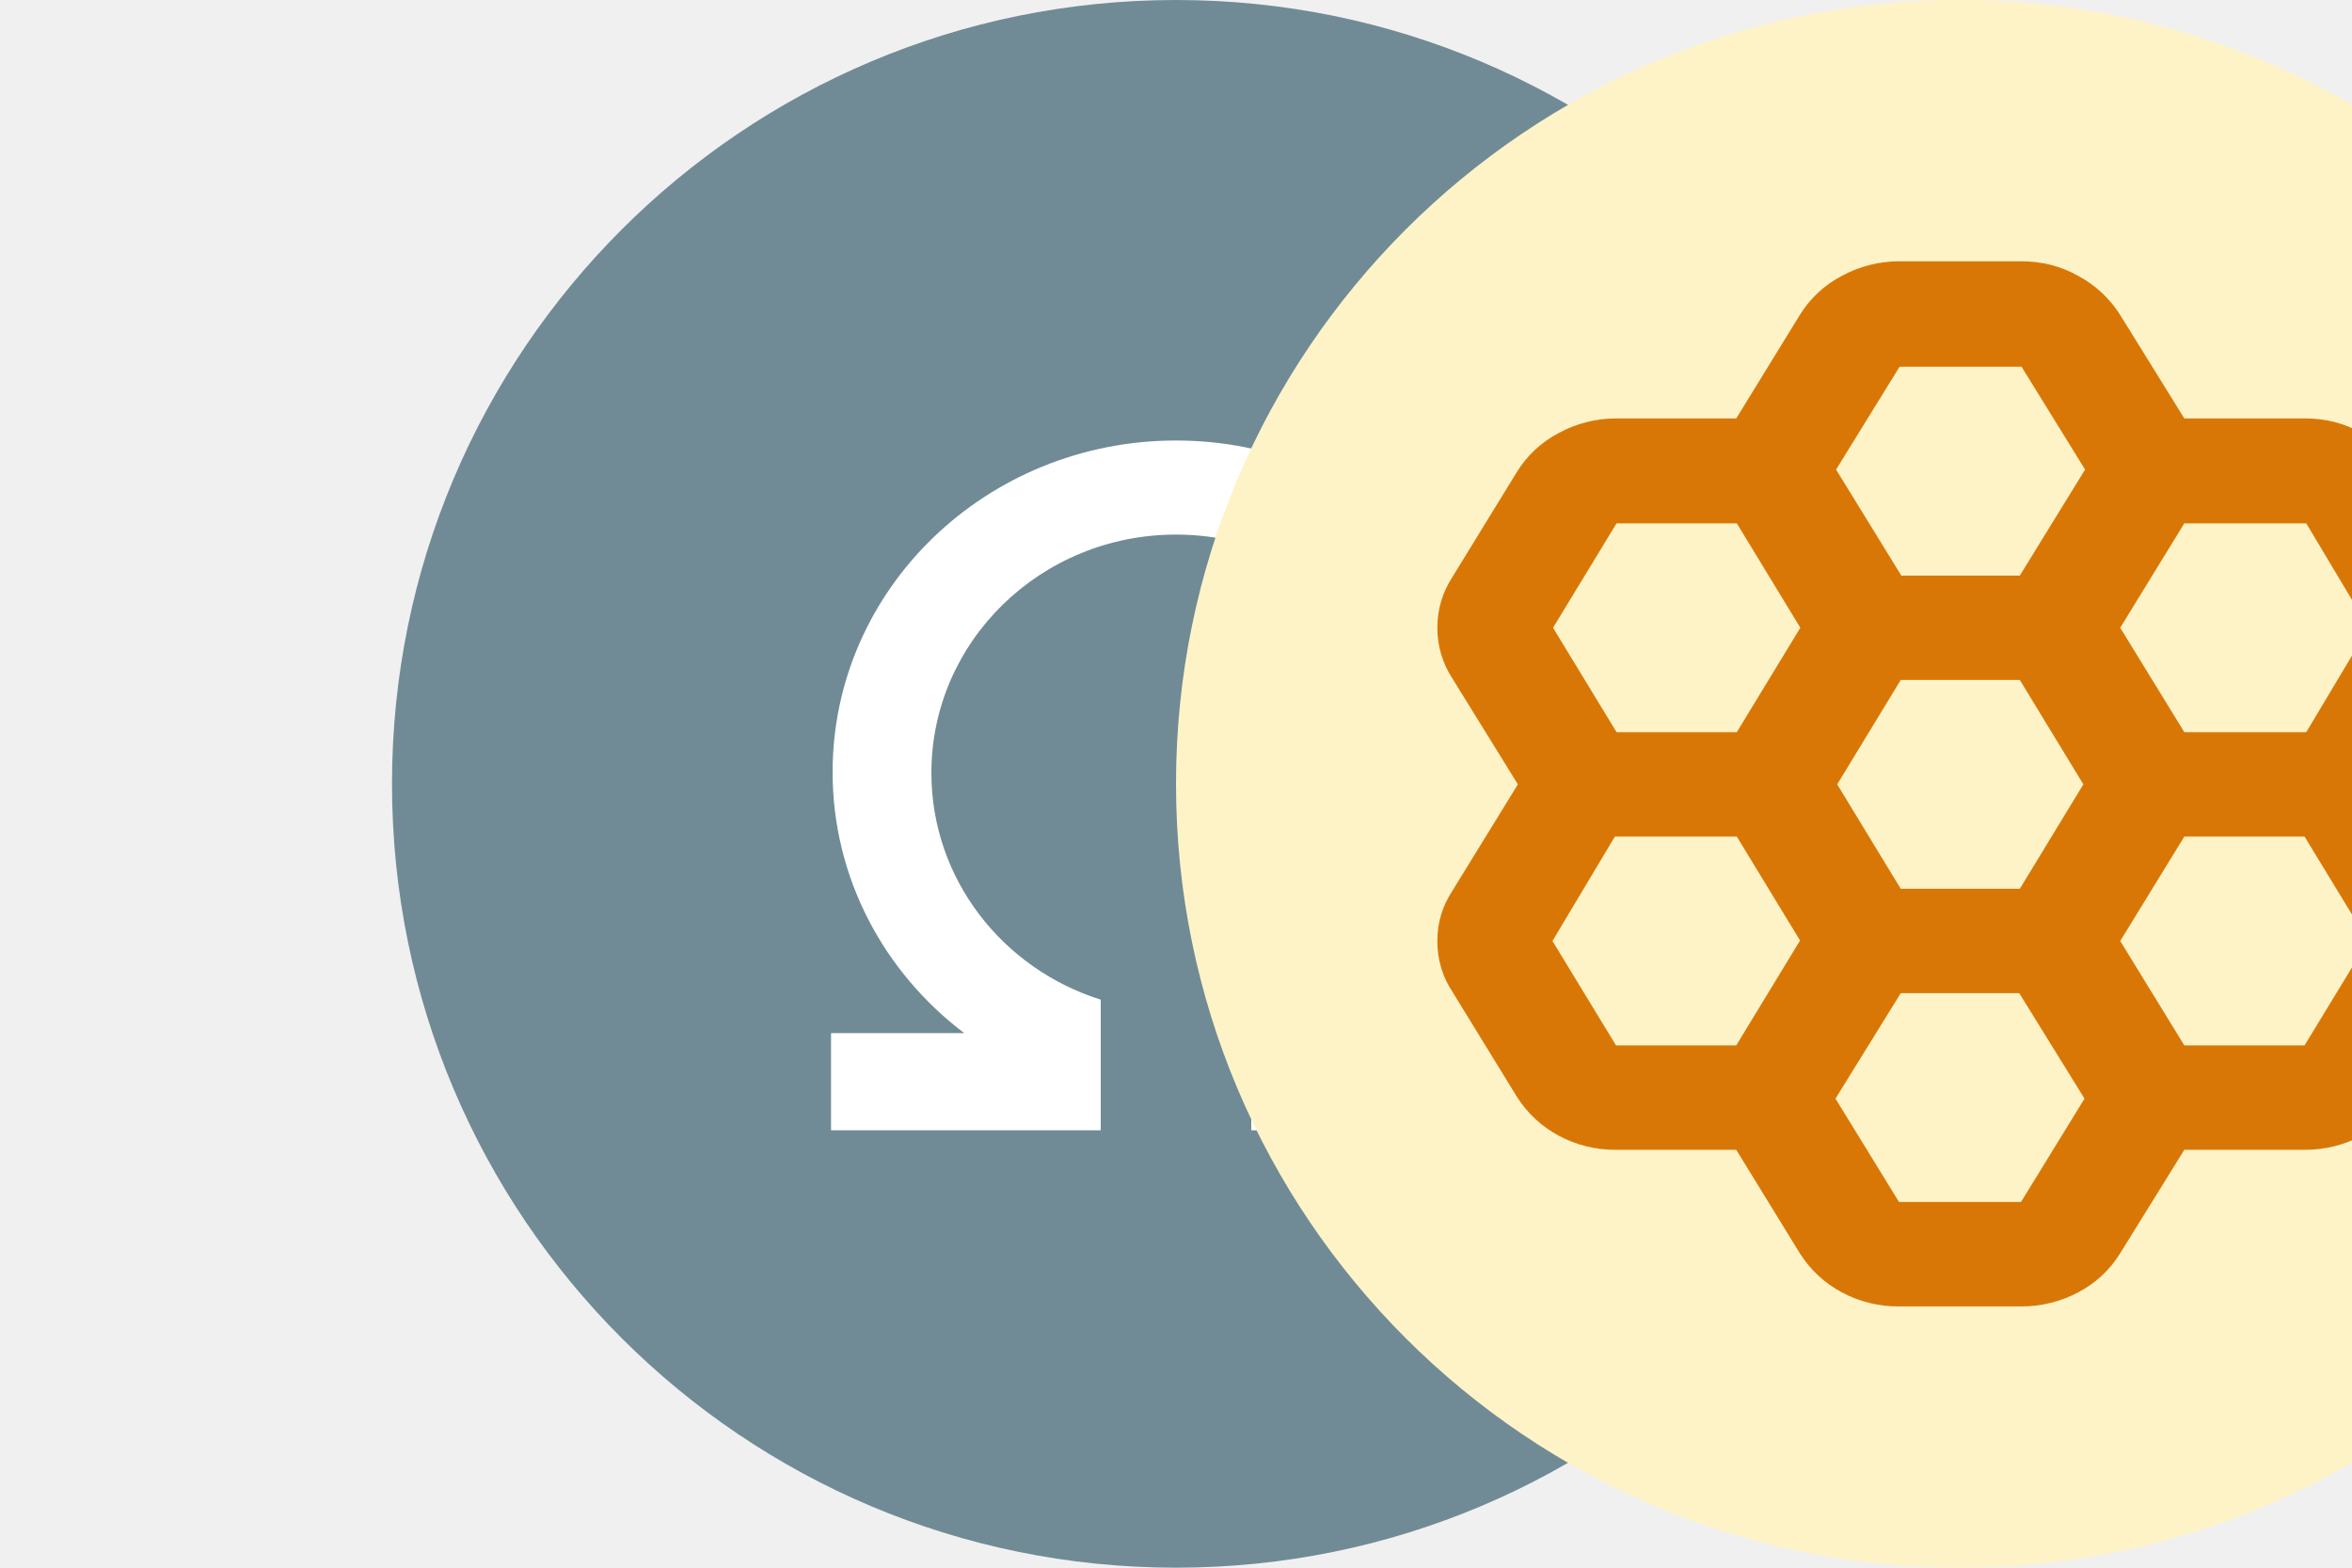
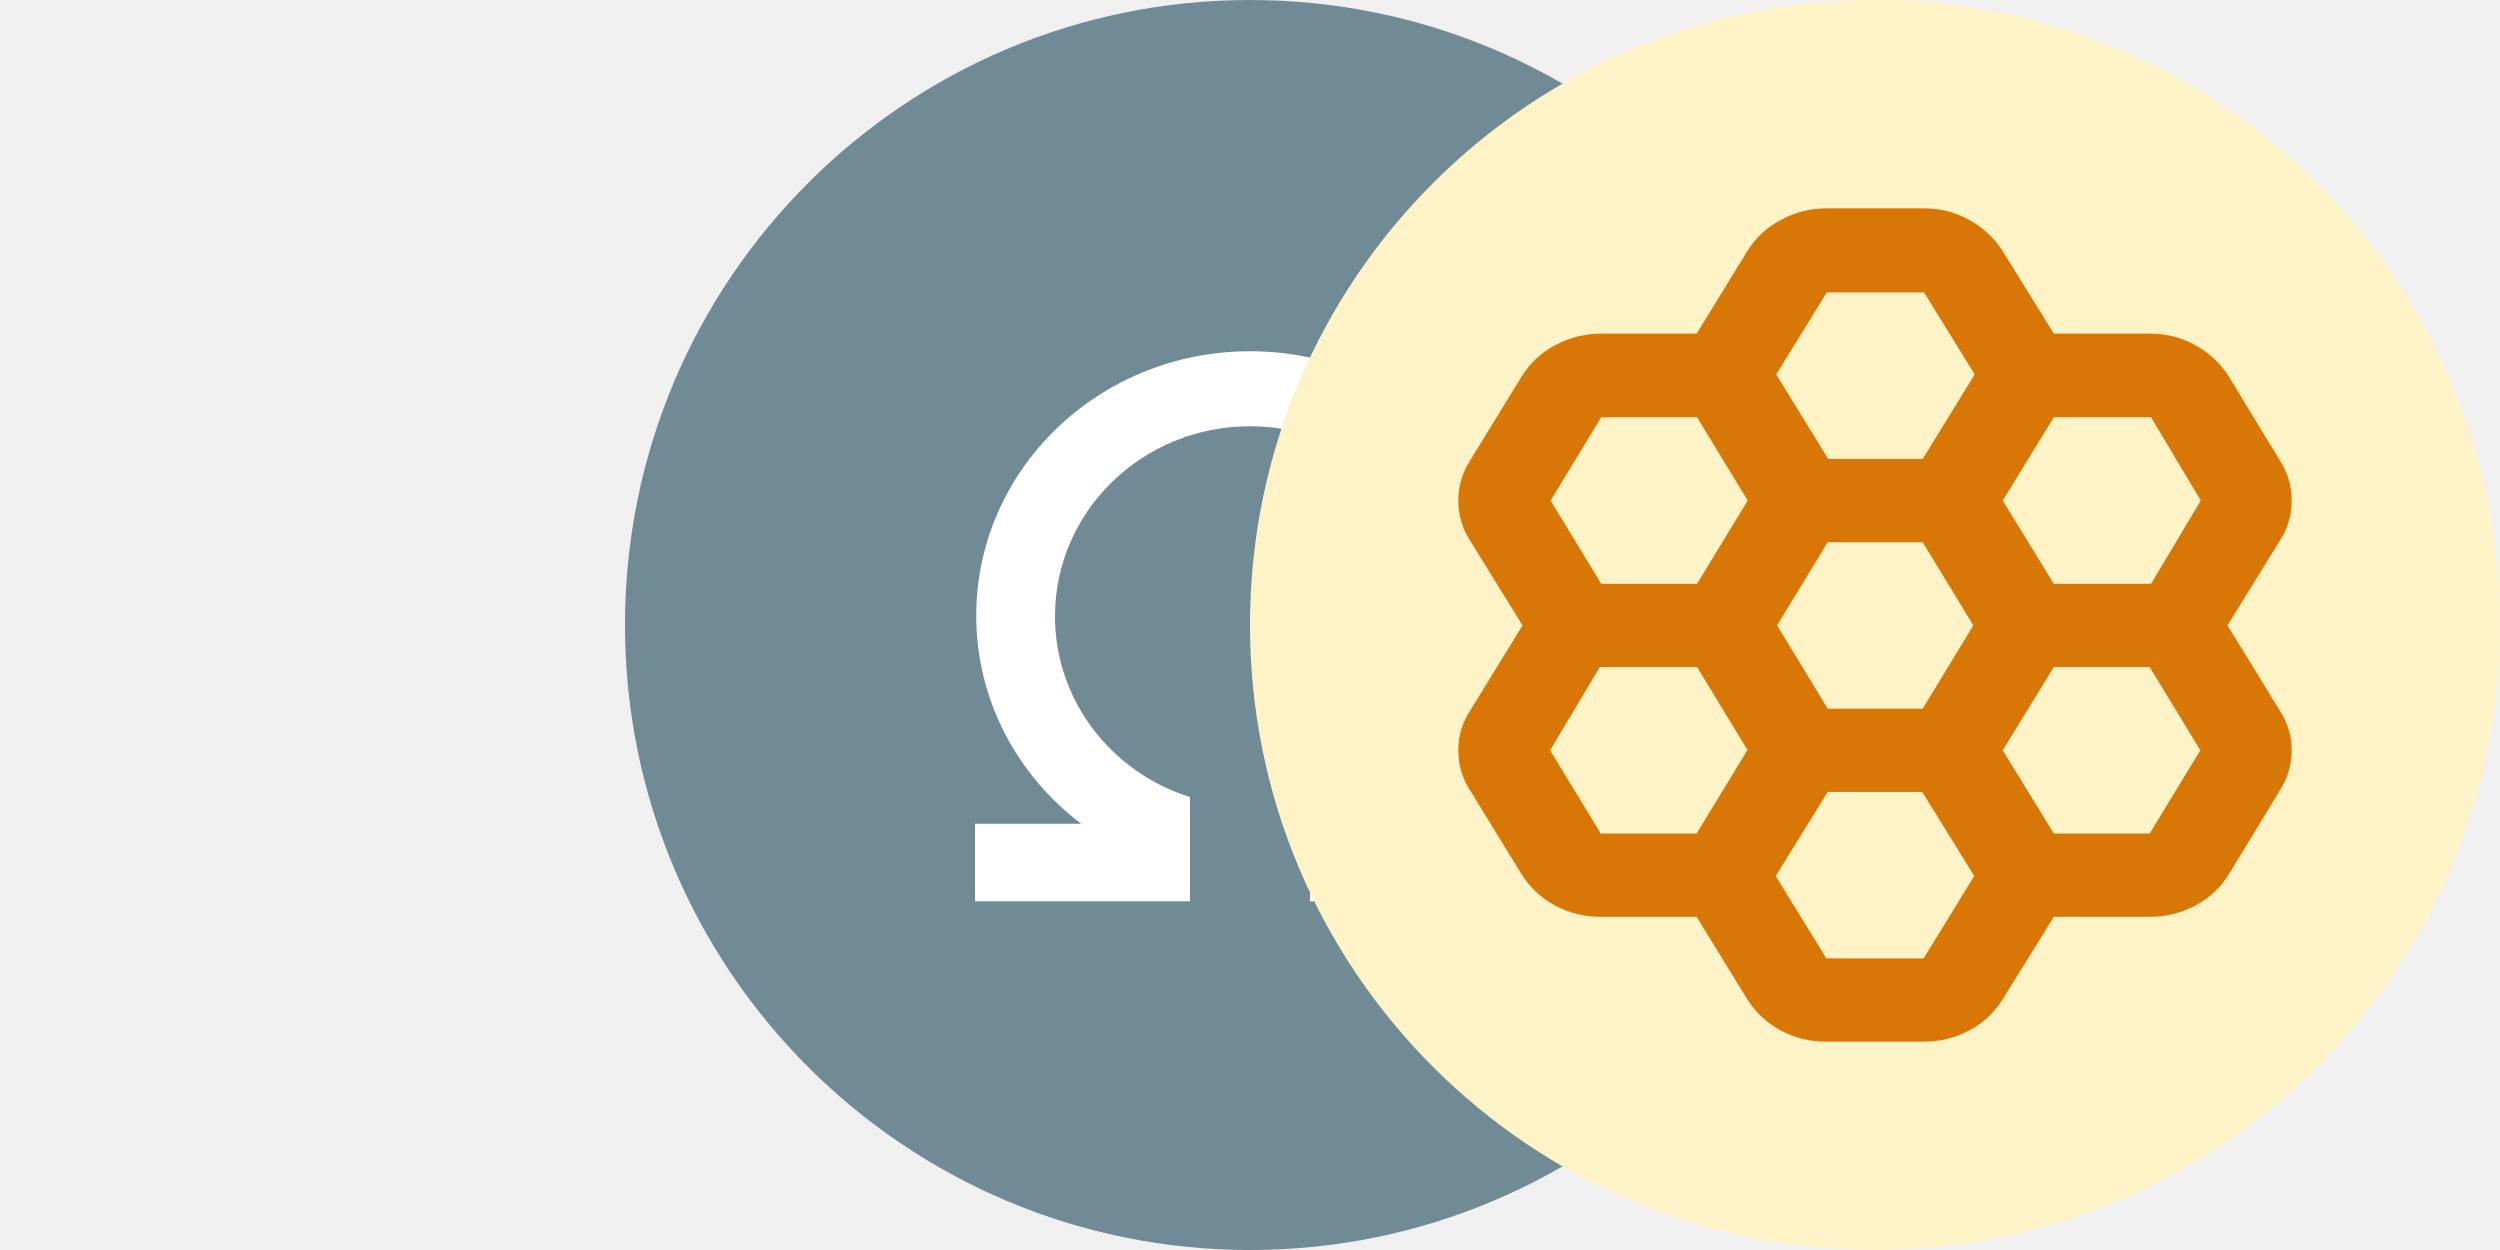
- <svg xmlns="http://www.w3.org/2000/svg" viewBox="0 0 192 128">
+ <svg xmlns="http://www.w3.org/2000/svg" viewBox="0 0 256 128">
  <svg viewBox="0 0 128 128">
    <circle cx="64" cy="64" r="64" fill="#708B96" />
    <path fill="#fff" d="M70.144 92.16v.128H92.16v-7.936H81.288c6.54-4.956 10.744-12.66 10.744-21.312 0-14.952-12.552-27.072-28.032-27.072S35.968 48.088 35.968 63.04c0 8.652 4.2 16.356 10.744 21.312H35.84v7.936h22.016V81.62c-8.02-2.52-13.824-9.86-13.824-18.516 0-10.744 8.94-19.456 19.968-19.456s19.968 8.712 19.968 19.456c0 8.656-5.8 15.992-13.824 18.52z" />
  </svg>
  <svg x="64" viewBox="0 0 128 128">
    <circle cx="64" cy="64" r="64" fill="#FEF3C7" />
    <path fill="#D97706" d="M45.734 93.88h-9.816a9.7 9.7 0 0 1-4.676-1.152 9.14 9.14 0 0 1-3.426-3.196l-5.232-8.524a7.4 7.4 0 0 1-1.25-4.178c0-1.534.416-2.856 1.25-4.134l5.324-8.654-5.324-8.61a7.54 7.54 0 0 1-1.25-4.176c0-1.492.416-2.9 1.25-4.178l5.232-8.524a8.8 8.8 0 0 1 3.426-3.198 9.8 9.8 0 0 1 4.676-1.192h9.816l5.186-8.44a8.8 8.8 0 0 1 3.426-3.196 9.8 9.8 0 0 1 4.676-1.194h9.956c1.712 0 3.24.384 4.676 1.194a9.14 9.14 0 0 1 3.426 3.196l5.232 8.44h9.816c1.714 0 3.24.382 4.676 1.192a9.14 9.14 0 0 1 3.426 3.198l5.186 8.524c.834 1.28 1.25 2.644 1.25 4.178s-.416 2.898-1.25 4.176l-5.324 8.61 5.324 8.654c.834 1.28 1.25 2.642 1.25 4.134a7.53 7.53 0 0 1-1.25 4.178l-5.186 8.524a8.8 8.8 0 0 1-3.426 3.196 9.8 9.8 0 0 1-4.676 1.152h-9.816l-5.232 8.44a8.8 8.8 0 0 1-3.426 3.196 9.8 9.8 0 0 1-4.676 1.15H59.02a9.7 9.7 0 0 1-4.676-1.15 9.14 9.14 0 0 1-3.426-3.196zm36.578-34.1h9.954l5.094-8.524-5.094-8.526h-9.954l-5.232 8.526zm-23.15 12.788h9.722l5.186-8.526-5.186-8.524h-9.722l-5.186 8.524zm0-25.574h9.722l5.326-8.654-5.186-8.396h-9.956l-5.184 8.396 5.324 8.654zm-8.196 4.26L45.78 42.73h-9.816l-5.186 8.526 5.186 8.524h9.816zm0 25.576-5.186-8.524h-9.954l-5.094 8.524 5.186 8.524h9.816l5.186-8.524zm8.196 4.262-5.326 8.61 5.186 8.44h9.956l5.186-8.44-5.326-8.61h-9.722zm23.15 4.262h9.816l5.186-8.524-5.186-8.524h-9.816L77.08 76.83z" />
  </svg>
</svg>
